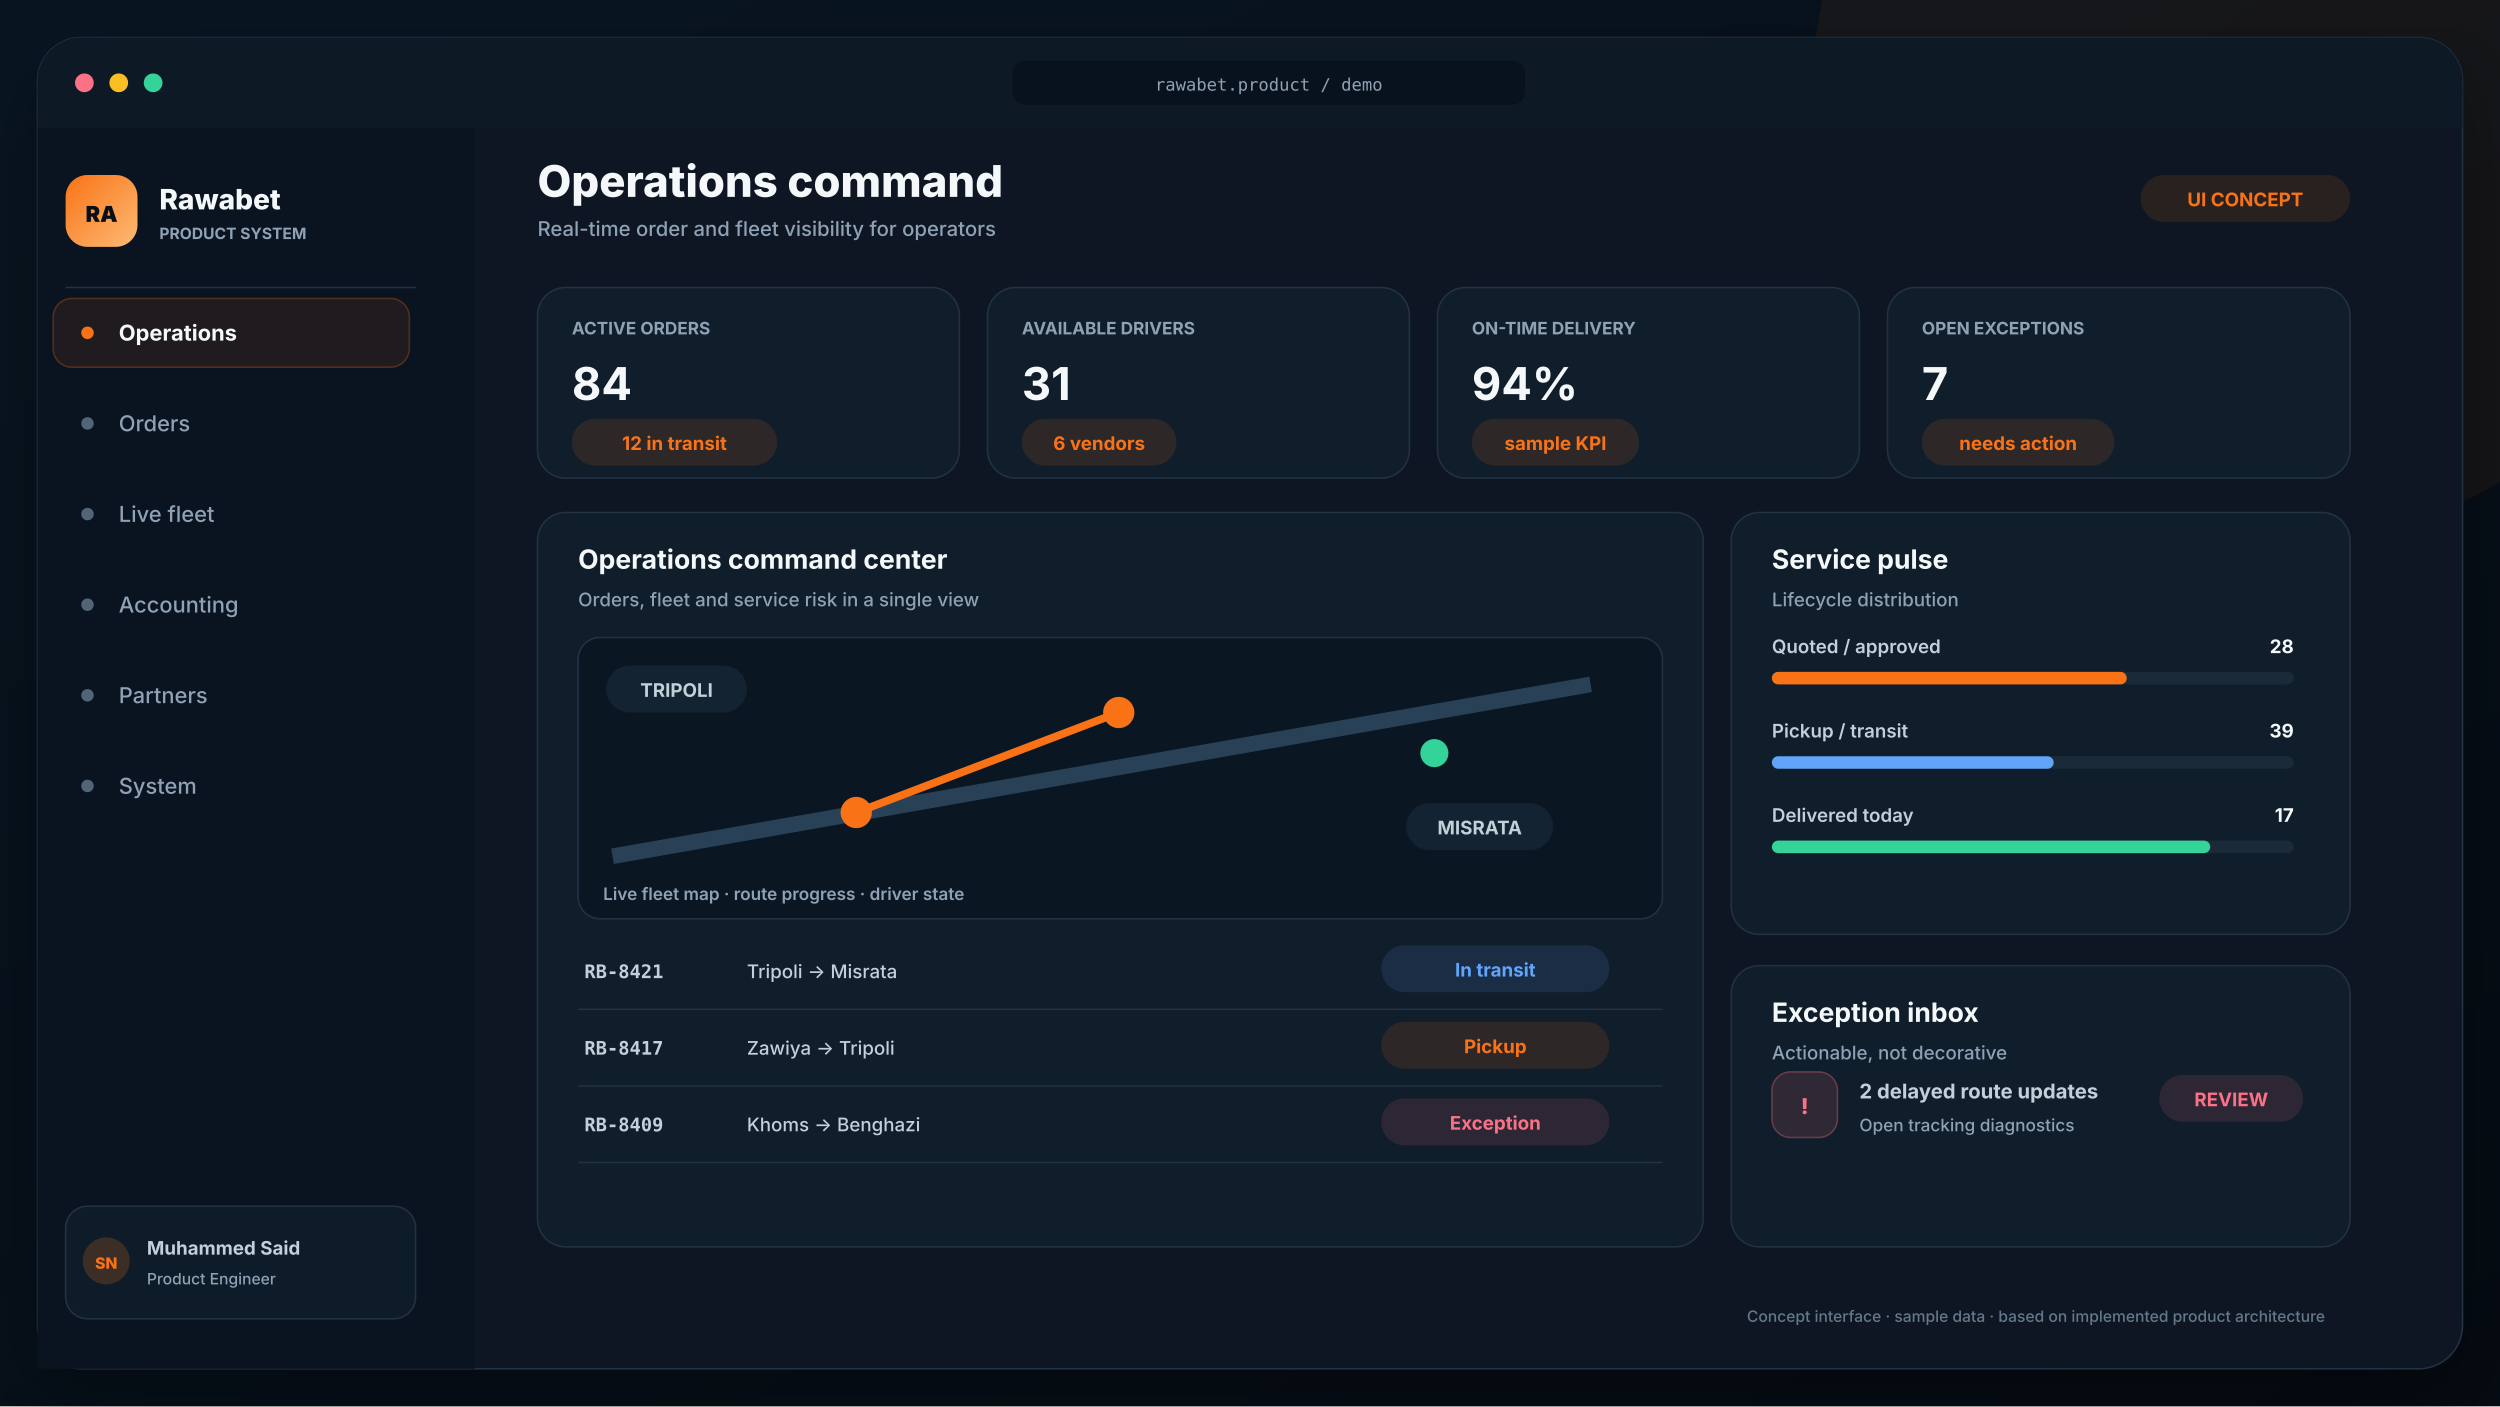
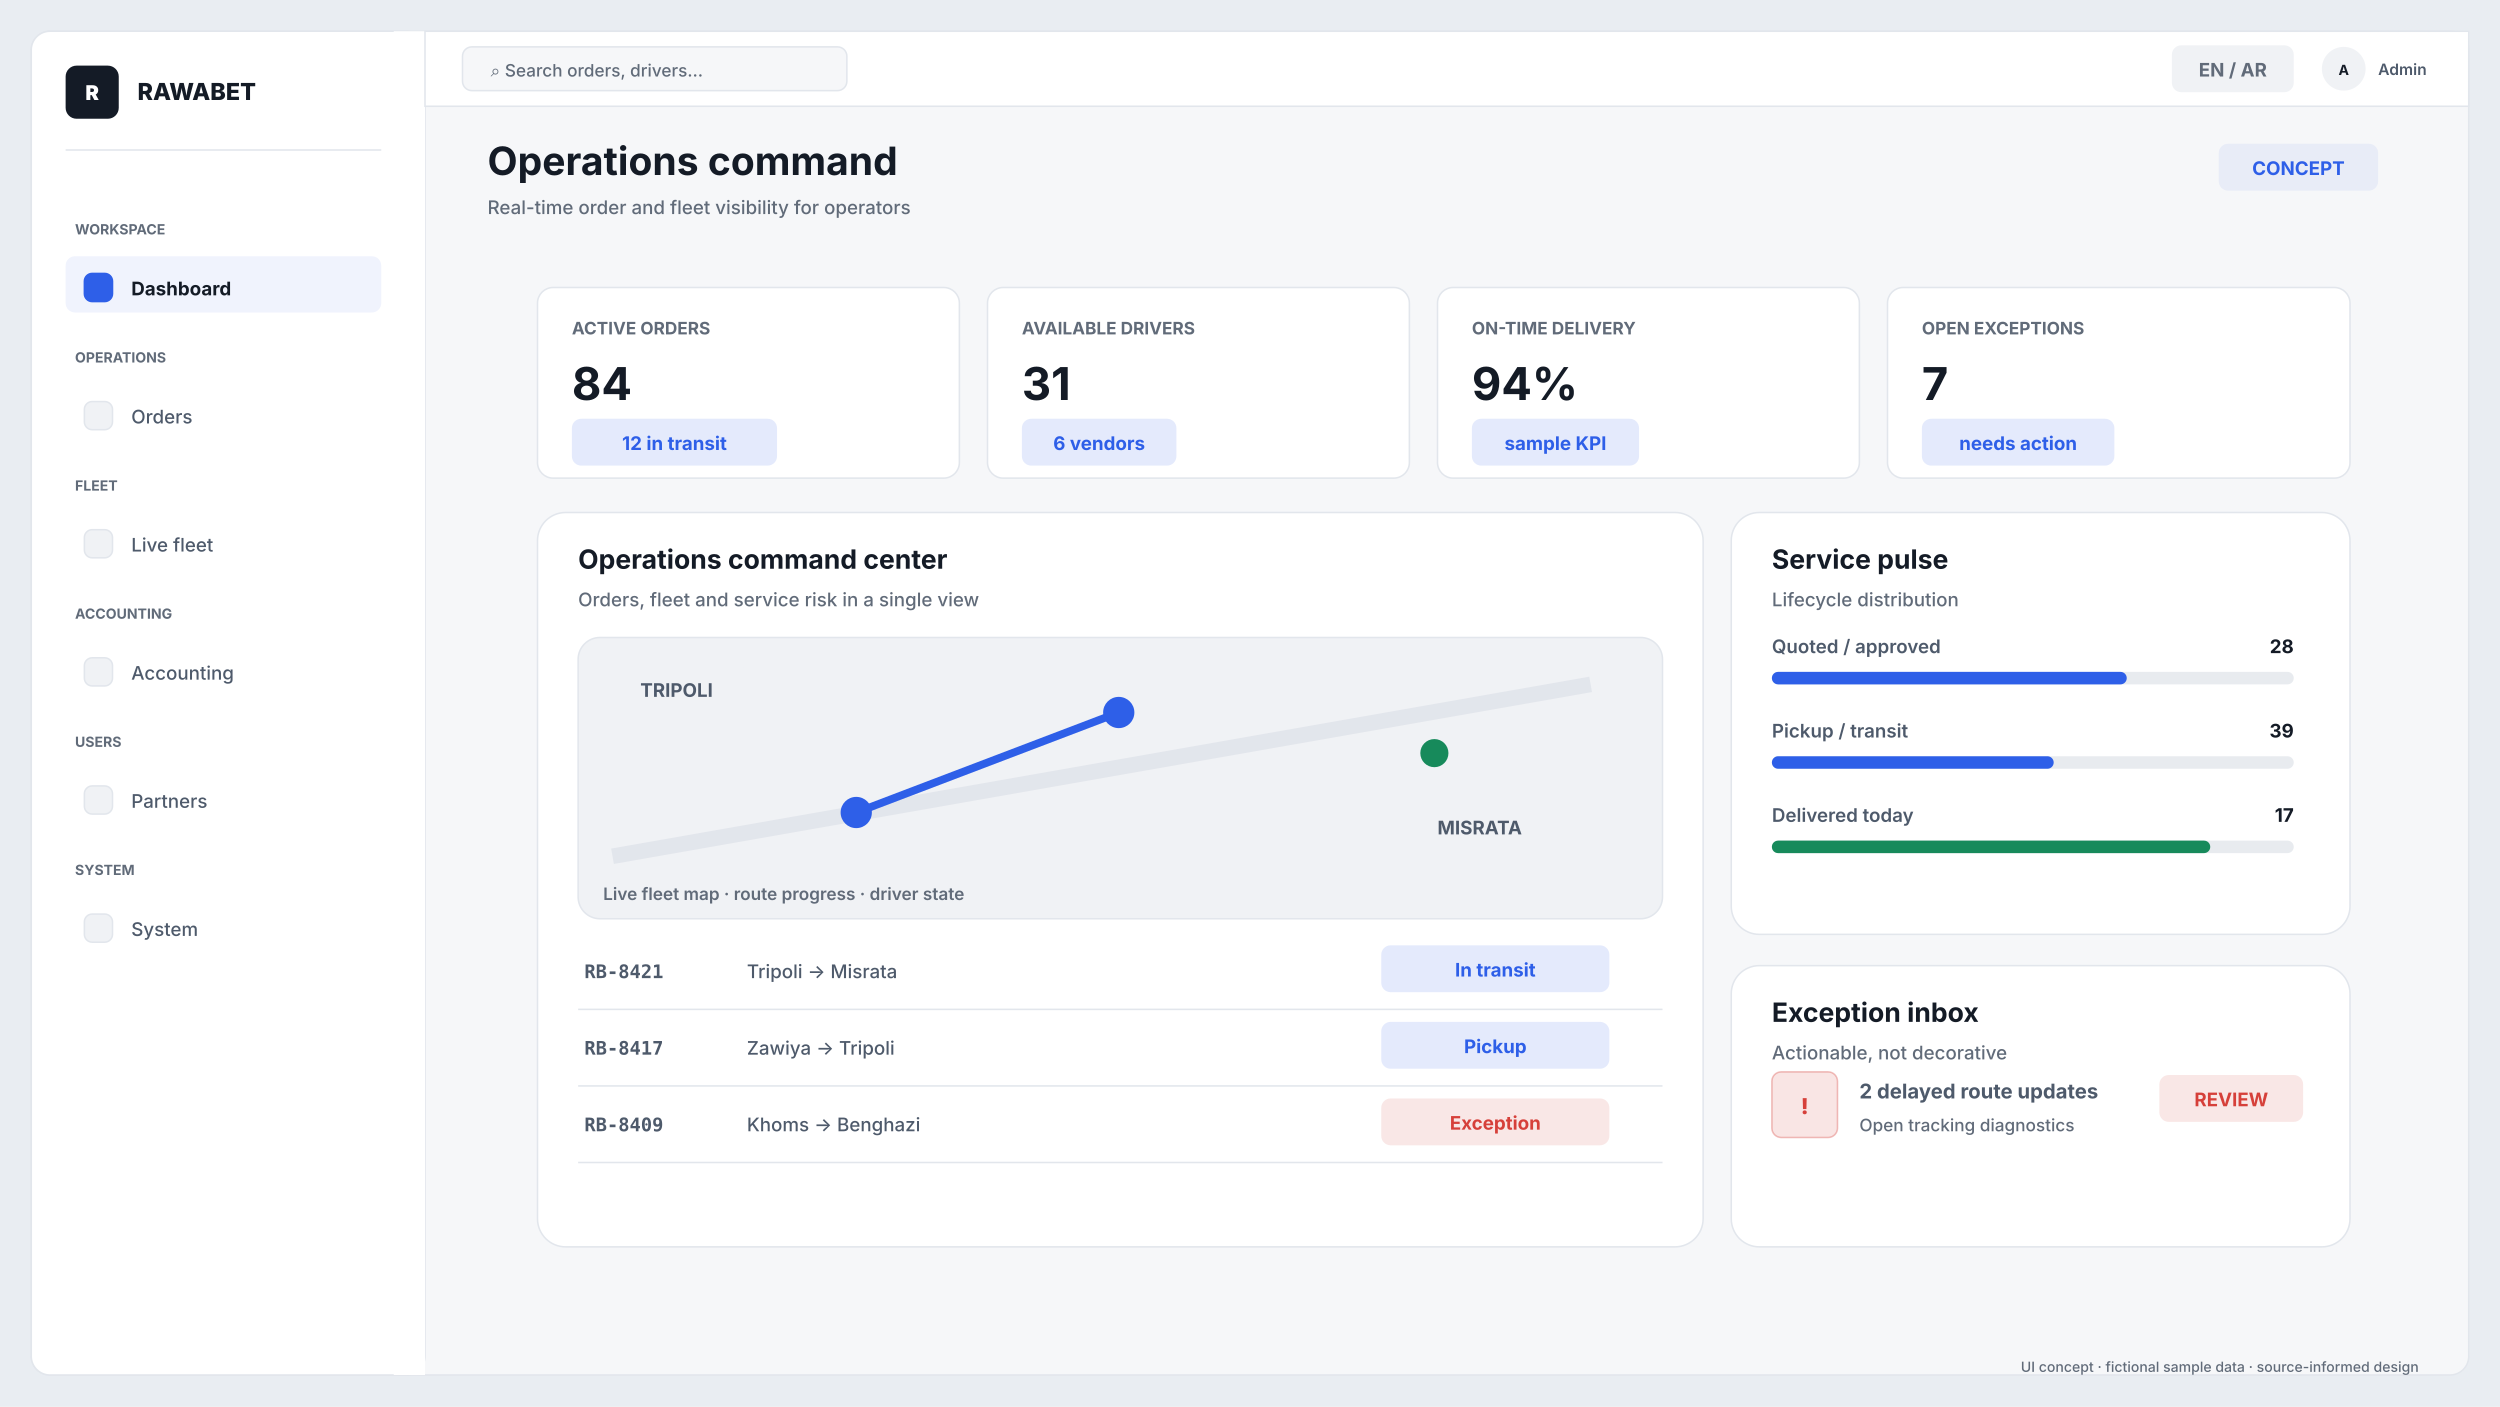
<svg xmlns="http://www.w3.org/2000/svg" width="1600" height="900" viewBox="0 0 1600 900">
  <defs>
-     <linearGradient id="bg" x1="0" y1="0" x2="1" y2="1">
-       <stop stop-color="#081521" />
-       <stop offset="1" stop-color="#050B12" />
+     <linearGradient id="brand" x1="0" y1="0" x2="1" y2="1">
+       <stop stop-color="#2E5FE8" />
+       <stop offset="1" stop-color="#85AAFF" />
    </linearGradient>
-     <linearGradient id="accent" x1="0" y1="0" x2="1" y2="1">
-       <stop stop-color="#F97316" />
-       <stop offset="1" stop-color="#FDBA74" />
-     </linearGradient>
-     <filter id="shadow">
-       <feDropShadow dx="0" dy="18" stdDeviation="28" flood-color="#000" flood-opacity=".35" />
+     <filter id="softShadow">
+       <feDropShadow dx="0" dy="10" stdDeviation="20" flood-color="#172033" flood-opacity=".14" />
    </filter>
  </defs>
-   <rect width="1600" height="900" fill="url(#bg)" />
-   <circle cx="1450" cy="60" r="290" fill="#F97316" opacity=".06" />
-   <rect x="24" y="24" width="1552" height="852" rx="28" fill="#0B1622" stroke="#223243" filter="url(#shadow)" />
-   <rect x="24" y="24" width="1552" height="58" rx="28" fill="#0D1925" />
-   <rect x="24" y="56" width="1552" height="26" fill="#0D1925" />
-   <circle cx="54" cy="53" r="6" fill="#FB7185" stroke="none" />
-   <circle cx="76" cy="53" r="6" fill="#FBBF24" stroke="none" />
-   <circle cx="98" cy="53" r="6" fill="#34D399" stroke="none" />
-   <rect x="648" y="39" width="328" height="28" rx="8" fill="#08121C" stroke="none" stroke-width="1" />
-   <text x="812" y="58" fill="#8FA2B5" font-family="'SFMono-Regular', Consolas, monospace" font-size="11" font-weight="500" text-anchor="middle">rawabet.product / demo</text>
-   <rect x="24" y="82" width="280" height="794" fill="#0A1320" />
-   <rect x="42" y="112" width="46" height="46" rx="14" fill="url(#accent)" stroke="none" stroke-width="1" />
-   <text x="65" y="142" fill="#071019" font-family="Inter, ui-sans-serif, -apple-system, BlinkMacSystemFont, 'Segoe UI', sans-serif" font-size="14" font-weight="850" text-anchor="middle">RA</text>
-   <text x="102" y="134" fill="#F5F8FA" font-family="Inter, ui-sans-serif, -apple-system, BlinkMacSystemFont, 'Segoe UI', sans-serif" font-size="18" font-weight="760" text-anchor="start">Rawabet</text>
-   <text x="102" y="153" fill="#8FA2B5" font-family="Inter, ui-sans-serif, -apple-system, BlinkMacSystemFont, 'Segoe UI', sans-serif" font-size="10" font-weight="700" text-anchor="start">PRODUCT SYSTEM</text>
-   <line x1="42" y1="184" x2="266" y2="184" stroke="#223243" stroke-width="1" />
-   <rect x="34" y="191" width="228" height="44" rx="12" fill="#F9731618" stroke="#F9731644" stroke-width="1" />
-   <circle cx="56" cy="213" r="4" fill="#F97316" stroke="none" />
-   <text x="76" y="218" fill="#F5F8FA" font-family="Inter, ui-sans-serif, -apple-system, BlinkMacSystemFont, 'Segoe UI', sans-serif" font-size="14" font-weight="680" text-anchor="start">Operations</text>
-   <circle cx="56" cy="271" r="4" fill="#526577" stroke="none" />
-   <text x="76" y="276" fill="#8FA2B5" font-family="Inter, ui-sans-serif, -apple-system, BlinkMacSystemFont, 'Segoe UI', sans-serif" font-size="14" font-weight="520" text-anchor="start">Orders</text>
-   <circle cx="56" cy="329" r="4" fill="#526577" stroke="none" />
-   <text x="76" y="334" fill="#8FA2B5" font-family="Inter, ui-sans-serif, -apple-system, BlinkMacSystemFont, 'Segoe UI', sans-serif" font-size="14" font-weight="520" text-anchor="start">Live fleet</text>
-   <circle cx="56" cy="387" r="4" fill="#526577" stroke="none" />
-   <text x="76" y="392" fill="#8FA2B5" font-family="Inter, ui-sans-serif, -apple-system, BlinkMacSystemFont, 'Segoe UI', sans-serif" font-size="14" font-weight="520" text-anchor="start">Accounting</text>
-   <circle cx="56" cy="445" r="4" fill="#526577" stroke="none" />
-   <text x="76" y="450" fill="#8FA2B5" font-family="Inter, ui-sans-serif, -apple-system, BlinkMacSystemFont, 'Segoe UI', sans-serif" font-size="14" font-weight="520" text-anchor="start">Partners</text>
-   <circle cx="56" cy="503" r="4" fill="#526577" stroke="none" />
-   <text x="76" y="508" fill="#8FA2B5" font-family="Inter, ui-sans-serif, -apple-system, BlinkMacSystemFont, 'Segoe UI', sans-serif" font-size="14" font-weight="520" text-anchor="start">System</text>
-   <rect x="42" y="772" width="224" height="72" rx="14" fill="#0E1C29" stroke="#223243" stroke-width="1" />
-   <circle cx="68" cy="807" r="15" fill="#F9731633" stroke="none" />
-   <text x="68" y="812" fill="#F97316" font-family="Inter, ui-sans-serif, -apple-system, BlinkMacSystemFont, 'Segoe UI', sans-serif" font-size="10" font-weight="800" text-anchor="middle">SN</text>
-   <text x="94" y="803" fill="#C3CFD9" font-family="Inter, ui-sans-serif, -apple-system, BlinkMacSystemFont, 'Segoe UI', sans-serif" font-size="12" font-weight="650" text-anchor="start">Muhammed Said</text>
-   <text x="94" y="822" fill="#8FA2B5" font-family="Inter, ui-sans-serif, -apple-system, BlinkMacSystemFont, 'Segoe UI', sans-serif" font-size="10" font-weight="500" text-anchor="start">Product Engineer</text>
-   <text x="344" y="126" fill="#F5F8FA" font-family="Inter, ui-sans-serif, -apple-system, BlinkMacSystemFont, 'Segoe UI', sans-serif" font-size="28" font-weight="760" text-anchor="start">Operations command</text>
-   <text x="344" y="151" fill="#8FA2B5" font-family="Inter, ui-sans-serif, -apple-system, BlinkMacSystemFont, 'Segoe UI', sans-serif" font-size="13" font-weight="500" text-anchor="start">Real-time order and fleet visibility for operators</text>
-   <rect x="1370" y="112" width="134" height="30" rx="15" fill="#F973161F" stroke="none" stroke-width="1" />
-   <text x="1437" y="132" fill="#F97316" font-family="Inter, ui-sans-serif, -apple-system, BlinkMacSystemFont, 'Segoe UI', sans-serif" font-size="12" font-weight="700" text-anchor="middle">UI CONCEPT</text>
-   <rect x="344" y="184" width="270" height="122" rx="18" fill="#101D2A" stroke="#223243" stroke-width="1" />
-   <text x="366" y="214" fill="#8FA2B5" font-family="Inter, ui-sans-serif, -apple-system, BlinkMacSystemFont, 'Segoe UI', sans-serif" font-size="11" font-weight="750" text-anchor="start">ACTIVE ORDERS</text>
-   <text x="366" y="256" fill="#F5F8FA" font-family="Inter, ui-sans-serif, -apple-system, BlinkMacSystemFont, 'Segoe UI', sans-serif" font-size="29" font-weight="750" text-anchor="start">84</text>
-   <rect x="366" y="268" width="131.3" height="30" rx="15" fill="#F9731620" stroke="none" stroke-width="1" />
-   <text x="431.65" y="288" fill="#F97316" font-family="Inter, ui-sans-serif, -apple-system, BlinkMacSystemFont, 'Segoe UI', sans-serif" font-size="12" font-weight="700" text-anchor="middle">12 in transit</text>
-   <rect x="632" y="184" width="270" height="122" rx="18" fill="#101D2A" stroke="#223243" stroke-width="1" />
-   <text x="654" y="214" fill="#8FA2B5" font-family="Inter, ui-sans-serif, -apple-system, BlinkMacSystemFont, 'Segoe UI', sans-serif" font-size="11" font-weight="750" text-anchor="start">AVAILABLE DRIVERS</text>
-   <text x="654" y="256" fill="#F5F8FA" font-family="Inter, ui-sans-serif, -apple-system, BlinkMacSystemFont, 'Segoe UI', sans-serif" font-size="29" font-weight="750" text-anchor="start">31</text>
-   <rect x="654" y="268" width="98.9" height="30" rx="15" fill="#F9731620" stroke="none" stroke-width="1" />
-   <text x="703.45" y="288" fill="#F97316" font-family="Inter, ui-sans-serif, -apple-system, BlinkMacSystemFont, 'Segoe UI', sans-serif" font-size="12" font-weight="700" text-anchor="middle">6 vendors</text>
-   <rect x="920" y="184" width="270" height="122" rx="18" fill="#101D2A" stroke="#223243" stroke-width="1" />
-   <text x="942" y="214" fill="#8FA2B5" font-family="Inter, ui-sans-serif, -apple-system, BlinkMacSystemFont, 'Segoe UI', sans-serif" font-size="11" font-weight="750" text-anchor="start">ON-TIME DELIVERY</text>
-   <text x="942" y="256" fill="#F5F8FA" font-family="Inter, ui-sans-serif, -apple-system, BlinkMacSystemFont, 'Segoe UI', sans-serif" font-size="29" font-weight="750" text-anchor="start">94%</text>
-   <rect x="942" y="268" width="107" height="30" rx="15" fill="#F9731620" stroke="none" stroke-width="1" />
-   <text x="995.5" y="288" fill="#F97316" font-family="Inter, ui-sans-serif, -apple-system, BlinkMacSystemFont, 'Segoe UI', sans-serif" font-size="12" font-weight="700" text-anchor="middle">sample KPI</text>
-   <rect x="1208" y="184" width="296" height="122" rx="18" fill="#101D2A" stroke="#223243" stroke-width="1" />
-   <text x="1230" y="214" fill="#8FA2B5" font-family="Inter, ui-sans-serif, -apple-system, BlinkMacSystemFont, 'Segoe UI', sans-serif" font-size="11" font-weight="750" text-anchor="start">OPEN EXCEPTIONS</text>
-   <text x="1230" y="256" fill="#F5F8FA" font-family="Inter, ui-sans-serif, -apple-system, BlinkMacSystemFont, 'Segoe UI', sans-serif" font-size="29" font-weight="750" text-anchor="start">7</text>
-   <rect x="1230" y="268" width="123.2" height="30" rx="15" fill="#F9731620" stroke="none" stroke-width="1" />
-   <text x="1291.6" y="288" fill="#F97316" font-family="Inter, ui-sans-serif, -apple-system, BlinkMacSystemFont, 'Segoe UI', sans-serif" font-size="12" font-weight="700" text-anchor="middle">needs action</text>
-   <rect x="344" y="328" width="746" height="470" rx="18" fill="#101D2A" stroke="#223243" stroke-width="1" />
-   <text x="370" y="364" fill="#F5F8FA" font-family="Inter, ui-sans-serif, -apple-system, BlinkMacSystemFont, 'Segoe UI', sans-serif" font-size="17" font-weight="720" text-anchor="start">Operations command center</text>
-   <text x="370" y="388" fill="#8FA2B5" font-family="Inter, ui-sans-serif, -apple-system, BlinkMacSystemFont, 'Segoe UI', sans-serif" font-size="12" font-weight="500" text-anchor="start">Orders, fleet and service risk in a single view</text>
-   <rect x="370" y="408" width="694" height="180" rx="14" fill="#0A1722" stroke="#223243" stroke-width="1" />
-   <line x1="392" y1="548" x2="1018" y2="438" stroke="#284156" stroke-width="10" />
-   <line x1="548" y1="520" x2="716" y2="456" stroke="#F97316" stroke-width="5" />
-   <circle cx="548" cy="520" r="10" fill="#F97316" stroke="none" />
-   <circle cx="716" cy="456" r="10" fill="#F97316" stroke="none" />
-   <circle cx="918" cy="482" r="9" fill="#34D399" stroke="none" />
-   <rect x="388" y="426" width="90" height="30" rx="15" fill="#132331" stroke="none" stroke-width="1" />
-   <text x="433" y="446" fill="#C3CFD9" font-family="Inter, ui-sans-serif, -apple-system, BlinkMacSystemFont, 'Segoe UI', sans-serif" font-size="12" font-weight="700" text-anchor="middle">TRIPOLI</text>
-   <rect x="900" y="514" width="94" height="30" rx="15" fill="#132331" stroke="none" stroke-width="1" />
-   <text x="947" y="534" fill="#C3CFD9" font-family="Inter, ui-sans-serif, -apple-system, BlinkMacSystemFont, 'Segoe UI', sans-serif" font-size="12" font-weight="700" text-anchor="middle">MISRATA</text>
-   <text x="386" y="576" fill="#8FA2B5" font-family="Inter, ui-sans-serif, -apple-system, BlinkMacSystemFont, 'Segoe UI', sans-serif" font-size="11" font-weight="600" text-anchor="start">Live fleet map · route progress · driver state</text>
-   <text x="374" y="626" fill="#C3CFD9" font-family="'SFMono-Regular', Consolas, monospace" font-size="12" font-weight="700" text-anchor="start">RB-8421</text>
-   <text x="478" y="626" fill="#C3CFD9" font-family="Inter, ui-sans-serif, -apple-system, BlinkMacSystemFont, 'Segoe UI', sans-serif" font-size="12" font-weight="550" text-anchor="start">Tripoli → Misrata</text>
-   <rect x="884" y="605" width="146" height="30" rx="15" fill="#60A5FA20" stroke="none" stroke-width="1" />
-   <text x="957" y="625" fill="#60A5FA" font-family="Inter, ui-sans-serif, -apple-system, BlinkMacSystemFont, 'Segoe UI', sans-serif" font-size="12" font-weight="700" text-anchor="middle">In transit</text>
-   <line x1="370" y1="646" x2="1064" y2="646" stroke="#223243" stroke-width="1" />
-   <text x="374" y="675" fill="#C3CFD9" font-family="'SFMono-Regular', Consolas, monospace" font-size="12" font-weight="700" text-anchor="start">RB-8417</text>
-   <text x="478" y="675" fill="#C3CFD9" font-family="Inter, ui-sans-serif, -apple-system, BlinkMacSystemFont, 'Segoe UI', sans-serif" font-size="12" font-weight="550" text-anchor="start">Zawiya → Tripoli</text>
-   <rect x="884" y="654" width="146" height="30" rx="15" fill="#F9731620" stroke="none" stroke-width="1" />
-   <text x="957" y="674" fill="#F97316" font-family="Inter, ui-sans-serif, -apple-system, BlinkMacSystemFont, 'Segoe UI', sans-serif" font-size="12" font-weight="700" text-anchor="middle">Pickup</text>
-   <line x1="370" y1="695" x2="1064" y2="695" stroke="#223243" stroke-width="1" />
-   <text x="374" y="724" fill="#C3CFD9" font-family="'SFMono-Regular', Consolas, monospace" font-size="12" font-weight="700" text-anchor="start">RB-8409</text>
-   <text x="478" y="724" fill="#C3CFD9" font-family="Inter, ui-sans-serif, -apple-system, BlinkMacSystemFont, 'Segoe UI', sans-serif" font-size="12" font-weight="550" text-anchor="start">Khoms → Benghazi</text>
-   <rect x="884" y="703" width="146" height="30" rx="15" fill="#FB718520" stroke="none" stroke-width="1" />
-   <text x="957" y="723" fill="#FB7185" font-family="Inter, ui-sans-serif, -apple-system, BlinkMacSystemFont, 'Segoe UI', sans-serif" font-size="12" font-weight="700" text-anchor="middle">Exception</text>
-   <line x1="370" y1="744" x2="1064" y2="744" stroke="#223243" stroke-width="1" />
-   <rect x="1108" y="328" width="396" height="270" rx="18" fill="#101D2A" stroke="#223243" stroke-width="1" />
-   <text x="1134" y="364" fill="#F5F8FA" font-family="Inter, ui-sans-serif, -apple-system, BlinkMacSystemFont, 'Segoe UI', sans-serif" font-size="17" font-weight="720" text-anchor="start">Service pulse</text>
-   <text x="1134" y="388" fill="#8FA2B5" font-family="Inter, ui-sans-serif, -apple-system, BlinkMacSystemFont, 'Segoe UI', sans-serif" font-size="12" font-weight="500" text-anchor="start">Lifecycle distribution</text>
-   <text x="1134" y="418" fill="#C3CFD9" font-family="Inter, ui-sans-serif, -apple-system, BlinkMacSystemFont, 'Segoe UI', sans-serif" font-size="12" font-weight="600" text-anchor="start">Quoted / approved</text>
-   <text x="1468" y="418" fill="#F5F8FA" font-family="Inter, ui-sans-serif, -apple-system, BlinkMacSystemFont, 'Segoe UI', sans-serif" font-size="12" font-weight="700" text-anchor="end">28</text>
-   <rect x="1134" y="430" width="334" height="8" rx="4" fill="#1B2A38" stroke="none" stroke-width="1" />
-   <rect x="1134" y="430" width="227.12" height="8" rx="4" fill="#F97316" stroke="none" stroke-width="1" />
-   <text x="1134" y="472" fill="#C3CFD9" font-family="Inter, ui-sans-serif, -apple-system, BlinkMacSystemFont, 'Segoe UI', sans-serif" font-size="12" font-weight="600" text-anchor="start">Pickup / transit</text>
-   <text x="1468" y="472" fill="#F5F8FA" font-family="Inter, ui-sans-serif, -apple-system, BlinkMacSystemFont, 'Segoe UI', sans-serif" font-size="12" font-weight="700" text-anchor="end">39</text>
-   <rect x="1134" y="484" width="334" height="8" rx="4" fill="#1B2A38" stroke="none" stroke-width="1" />
-   <rect x="1134" y="484" width="180.36" height="8" rx="4" fill="#60A5FA" stroke="none" stroke-width="1" />
-   <text x="1134" y="526" fill="#C3CFD9" font-family="Inter, ui-sans-serif, -apple-system, BlinkMacSystemFont, 'Segoe UI', sans-serif" font-size="12" font-weight="600" text-anchor="start">Delivered today</text>
-   <text x="1468" y="526" fill="#F5F8FA" font-family="Inter, ui-sans-serif, -apple-system, BlinkMacSystemFont, 'Segoe UI', sans-serif" font-size="12" font-weight="700" text-anchor="end">17</text>
-   <rect x="1134" y="538" width="334" height="8" rx="4" fill="#1B2A38" stroke="none" stroke-width="1" />
-   <rect x="1134" y="538" width="280.56" height="8" rx="4" fill="#34D399" stroke="none" stroke-width="1" />
-   <rect x="1108" y="618" width="396" height="180" rx="18" fill="#101D2A" stroke="#223243" stroke-width="1" />
-   <text x="1134" y="654" fill="#F5F8FA" font-family="Inter, ui-sans-serif, -apple-system, BlinkMacSystemFont, 'Segoe UI', sans-serif" font-size="17" font-weight="720" text-anchor="start">Exception inbox</text>
-   <text x="1134" y="678" fill="#8FA2B5" font-family="Inter, ui-sans-serif, -apple-system, BlinkMacSystemFont, 'Segoe UI', sans-serif" font-size="12" font-weight="500" text-anchor="start">Actionable, not decorative</text>
-   <rect x="1134" y="686" width="42" height="42" rx="12" fill="#FB718522" stroke="#FB718555" stroke-width="1" />
-   <text x="1155" y="713" fill="#FB7185" font-family="Inter, ui-sans-serif, -apple-system, BlinkMacSystemFont, 'Segoe UI', sans-serif" font-size="14" font-weight="800" text-anchor="middle">!</text>
-   <text x="1190" y="703" fill="#C3CFD9" font-family="Inter, ui-sans-serif, -apple-system, BlinkMacSystemFont, 'Segoe UI', sans-serif" font-size="13" font-weight="650" text-anchor="start">2 delayed route updates</text>
-   <text x="1190" y="724" fill="#8FA2B5" font-family="Inter, ui-sans-serif, -apple-system, BlinkMacSystemFont, 'Segoe UI', sans-serif" font-size="11" font-weight="500" text-anchor="start">Open tracking diagnostics</text>
-   <rect x="1382" y="688" width="92" height="30" rx="15" fill="#FB718520" stroke="none" stroke-width="1" />
-   <text x="1428" y="708" fill="#FB7185" font-family="Inter, ui-sans-serif, -apple-system, BlinkMacSystemFont, 'Segoe UI', sans-serif" font-size="12" font-weight="700" text-anchor="middle">REVIEW</text>
-   <text x="1488" y="846" fill="#64788B" font-family="Inter, ui-sans-serif, -apple-system, BlinkMacSystemFont, 'Segoe UI', sans-serif" font-size="10" font-weight="500" text-anchor="end">Concept interface · sample data · based on implemented product architecture</text>
+   <rect width="1600" height="900" fill="#E9EDF2" />
+   <rect x="20" y="20" width="1560" height="860" rx="12" fill="#F6F7F9" stroke="#E2E6EC" stroke-width="1" />
+   <rect x="20" y="20" width="252" height="860" rx="12" fill="#FFFFFF" stroke="#E2E6EC" stroke-width="1" />
+   <rect x="252" y="20" width="20" height="860" rx="0" fill="#FFFFFF" stroke="none" stroke-width="1" />
+   <rect x="42" y="42" width="34" height="34" rx="7" fill="#141B26" stroke="none" stroke-width="1" />
+   <text x="59" y="64" fill="#FFFFFF" font-family="Inter, ui-sans-serif, sans-serif" font-size="13" font-weight="850" text-anchor="middle">R</text>
+   <text x="88" y="64" fill="#141B26" font-family="Inter, ui-sans-serif, sans-serif" font-size="15" font-weight="780" text-anchor="start">RAWABET</text>
+   <line x1="42" y1="96" x2="244" y2="96" stroke="#E2E6EC" stroke-width="1" />
+   <text x="48" y="150" fill="#616B79" font-family="Inter, ui-sans-serif, sans-serif" font-size="9" font-weight="750" text-anchor="start">WORKSPACE</text>
+   <rect x="42" y="164" width="202" height="36" rx="6" fill="#2E5FE812" stroke="none" stroke-width="1" />
+   <rect x="54" y="175" width="18" height="18" rx="5" fill="#2E5FE8" stroke="#2E5FE8" stroke-width="1" />
+   <text x="84" y="189" fill="#141B26" font-family="Inter, ui-sans-serif, sans-serif" font-size="12" font-weight="680" text-anchor="start">Dashboard</text>
+   <text x="48" y="232" fill="#616B79" font-family="Inter, ui-sans-serif, sans-serif" font-size="9" font-weight="750" text-anchor="start">OPERATIONS</text>
+   <rect x="54" y="257" width="18" height="18" rx="5" fill="#F0F2F5" stroke="#E2E6EC" stroke-width="1" />
+   <text x="84" y="271" fill="#4E5A6B" font-family="Inter, ui-sans-serif, sans-serif" font-size="12" font-weight="550" text-anchor="start">Orders</text>
+   <text x="48" y="314" fill="#616B79" font-family="Inter, ui-sans-serif, sans-serif" font-size="9" font-weight="750" text-anchor="start">FLEET</text>
+   <rect x="54" y="339" width="18" height="18" rx="5" fill="#F0F2F5" stroke="#E2E6EC" stroke-width="1" />
+   <text x="84" y="353" fill="#4E5A6B" font-family="Inter, ui-sans-serif, sans-serif" font-size="12" font-weight="550" text-anchor="start">Live fleet</text>
+   <text x="48" y="396" fill="#616B79" font-family="Inter, ui-sans-serif, sans-serif" font-size="9" font-weight="750" text-anchor="start">ACCOUNTING</text>
+   <rect x="54" y="421" width="18" height="18" rx="5" fill="#F0F2F5" stroke="#E2E6EC" stroke-width="1" />
+   <text x="84" y="435" fill="#4E5A6B" font-family="Inter, ui-sans-serif, sans-serif" font-size="12" font-weight="550" text-anchor="start">Accounting</text>
+   <text x="48" y="478" fill="#616B79" font-family="Inter, ui-sans-serif, sans-serif" font-size="9" font-weight="750" text-anchor="start">USERS</text>
+   <rect x="54" y="503" width="18" height="18" rx="5" fill="#F0F2F5" stroke="#E2E6EC" stroke-width="1" />
+   <text x="84" y="517" fill="#4E5A6B" font-family="Inter, ui-sans-serif, sans-serif" font-size="12" font-weight="550" text-anchor="start">Partners</text>
+   <text x="48" y="560" fill="#616B79" font-family="Inter, ui-sans-serif, sans-serif" font-size="9" font-weight="750" text-anchor="start">SYSTEM</text>
+   <rect x="54" y="585" width="18" height="18" rx="5" fill="#F0F2F5" stroke="#E2E6EC" stroke-width="1" />
+   <text x="84" y="599" fill="#4E5A6B" font-family="Inter, ui-sans-serif, sans-serif" font-size="12" font-weight="550" text-anchor="start">System</text>
+   <rect x="272" y="20" width="1308" height="48" rx="0" fill="#FFFFFF" stroke="#E2E6EC" stroke-width="1" />
+   <rect x="296" y="30" width="246" height="28" rx="6" fill="#F6F7F9" stroke="#E2E6EC" stroke-width="1" />
+   <text x="314" y="49" fill="#616B79" font-family="Inter, ui-sans-serif, sans-serif" font-size="11" font-weight="500" text-anchor="start">⌕  Search orders, drivers…</text>
+   <rect x="1390" y="29" width="78" height="30" rx="6" fill="#F0F2F5" stroke="none" stroke-width="1" />
+   <text x="1429" y="49" fill="#616B79" font-family="Inter, ui-sans-serif, sans-serif" font-size="12" font-weight="700" text-anchor="middle">EN / AR</text>
+   <circle cx="1500" cy="44" r="14" fill="#F0F2F5" stroke="none" />
+   <text x="1500" y="48" fill="#141B26" font-family="Inter, ui-sans-serif, sans-serif" font-size="9" font-weight="750" text-anchor="middle">A</text>
+   <text x="1522" y="48" fill="#4E5A6B" font-family="Inter, ui-sans-serif, sans-serif" font-size="10" font-weight="600" text-anchor="start">Admin</text>
+   <text x="312" y="112" fill="#141B26" font-family="Inter, ui-sans-serif, sans-serif" font-size="25" font-weight="720" text-anchor="start">Operations command</text>
+   <text x="312" y="137" fill="#616B79" font-family="Inter, ui-sans-serif, sans-serif" font-size="12" font-weight="500" text-anchor="start">Real-time order and fleet visibility for operators</text>
+   <rect x="1420" y="92" width="102" height="30" rx="6" fill="#2E5FE812" stroke="none" stroke-width="1" />
+   <text x="1471" y="112" fill="#2E5FE8" font-family="Inter, ui-sans-serif, sans-serif" font-size="12" font-weight="700" text-anchor="middle">CONCEPT</text>
+   <rect x="344" y="184" width="270" height="122" rx="10" fill="#FFFFFF" stroke="#E2E6EC" stroke-width="1" />
+   <text x="366" y="214" fill="#616B79" font-family="Inter, ui-sans-serif, sans-serif" font-size="11" font-weight="750" text-anchor="start">ACTIVE ORDERS</text>
+   <text x="366" y="256" fill="#141B26" font-family="Inter, ui-sans-serif, sans-serif" font-size="29" font-weight="750" text-anchor="start">84</text>
+   <rect x="366" y="268" width="131.3" height="30" rx="6" fill="#2E5FE820" stroke="none" stroke-width="1" />
+   <text x="431.65" y="288" fill="#2E5FE8" font-family="Inter, ui-sans-serif, sans-serif" font-size="12" font-weight="700" text-anchor="middle">12 in transit</text>
+   <rect x="632" y="184" width="270" height="122" rx="10" fill="#FFFFFF" stroke="#E2E6EC" stroke-width="1" />
+   <text x="654" y="214" fill="#616B79" font-family="Inter, ui-sans-serif, sans-serif" font-size="11" font-weight="750" text-anchor="start">AVAILABLE DRIVERS</text>
+   <text x="654" y="256" fill="#141B26" font-family="Inter, ui-sans-serif, sans-serif" font-size="29" font-weight="750" text-anchor="start">31</text>
+   <rect x="654" y="268" width="98.9" height="30" rx="6" fill="#2E5FE820" stroke="none" stroke-width="1" />
+   <text x="703.45" y="288" fill="#2E5FE8" font-family="Inter, ui-sans-serif, sans-serif" font-size="12" font-weight="700" text-anchor="middle">6 vendors</text>
+   <rect x="920" y="184" width="270" height="122" rx="10" fill="#FFFFFF" stroke="#E2E6EC" stroke-width="1" />
+   <text x="942" y="214" fill="#616B79" font-family="Inter, ui-sans-serif, sans-serif" font-size="11" font-weight="750" text-anchor="start">ON-TIME DELIVERY</text>
+   <text x="942" y="256" fill="#141B26" font-family="Inter, ui-sans-serif, sans-serif" font-size="29" font-weight="750" text-anchor="start">94%</text>
+   <rect x="942" y="268" width="107" height="30" rx="6" fill="#2E5FE820" stroke="none" stroke-width="1" />
+   <text x="995.5" y="288" fill="#2E5FE8" font-family="Inter, ui-sans-serif, sans-serif" font-size="12" font-weight="700" text-anchor="middle">sample KPI</text>
+   <rect x="1208" y="184" width="296" height="122" rx="10" fill="#FFFFFF" stroke="#E2E6EC" stroke-width="1" />
+   <text x="1230" y="214" fill="#616B79" font-family="Inter, ui-sans-serif, sans-serif" font-size="11" font-weight="750" text-anchor="start">OPEN EXCEPTIONS</text>
+   <text x="1230" y="256" fill="#141B26" font-family="Inter, ui-sans-serif, sans-serif" font-size="29" font-weight="750" text-anchor="start">7</text>
+   <rect x="1230" y="268" width="123.2" height="30" rx="6" fill="#2E5FE820" stroke="none" stroke-width="1" />
+   <text x="1291.6" y="288" fill="#2E5FE8" font-family="Inter, ui-sans-serif, sans-serif" font-size="12" font-weight="700" text-anchor="middle">needs action</text>
+   <rect x="344" y="328" width="746" height="470" rx="18" fill="#FFFFFF" stroke="#E2E6EC" stroke-width="1" />
+   <text x="370" y="364" fill="#141B26" font-family="Inter, ui-sans-serif, sans-serif" font-size="17" font-weight="720" text-anchor="start">Operations command center</text>
+   <text x="370" y="388" fill="#616B79" font-family="Inter, ui-sans-serif, sans-serif" font-size="12" font-weight="500" text-anchor="start">Orders, fleet and service risk in a single view</text>
+   <rect x="370" y="408" width="694" height="180" rx="14" fill="#F0F2F5" stroke="#E2E6EC" stroke-width="1" />
+   <line x1="392" y1="548" x2="1018" y2="438" stroke="#E2E6EC" stroke-width="10" />
+   <line x1="548" y1="520" x2="716" y2="456" stroke="#2E5FE8" stroke-width="5" />
+   <circle cx="548" cy="520" r="10" fill="#2E5FE8" stroke="none" />
+   <circle cx="716" cy="456" r="10" fill="#2E5FE8" stroke="none" />
+   <circle cx="918" cy="482" r="9" fill="#178A5B" stroke="none" />
+   <rect x="388" y="426" width="90" height="30" rx="6" fill="#F0F2F5" stroke="none" stroke-width="1" />
+   <text x="433" y="446" fill="#4E5A6B" font-family="Inter, ui-sans-serif, sans-serif" font-size="12" font-weight="700" text-anchor="middle">TRIPOLI</text>
+   <rect x="900" y="514" width="94" height="30" rx="6" fill="#F0F2F5" stroke="none" stroke-width="1" />
+   <text x="947" y="534" fill="#4E5A6B" font-family="Inter, ui-sans-serif, sans-serif" font-size="12" font-weight="700" text-anchor="middle">MISRATA</text>
+   <text x="386" y="576" fill="#616B79" font-family="Inter, ui-sans-serif, sans-serif" font-size="11" font-weight="600" text-anchor="start">Live fleet map · route progress · driver state</text>
+   <text x="374" y="626" fill="#4E5A6B" font-family="'SFMono-Regular', Consolas, monospace" font-size="12" font-weight="700" text-anchor="start">RB-8421</text>
+   <text x="478" y="626" fill="#4E5A6B" font-family="Inter, ui-sans-serif, sans-serif" font-size="12" font-weight="550" text-anchor="start">Tripoli → Misrata</text>
+   <rect x="884" y="605" width="146" height="30" rx="6" fill="#2E5FE820" stroke="none" stroke-width="1" />
+   <text x="957" y="625" fill="#2E5FE8" font-family="Inter, ui-sans-serif, sans-serif" font-size="12" font-weight="700" text-anchor="middle">In transit</text>
+   <line x1="370" y1="646" x2="1064" y2="646" stroke="#E2E6EC" stroke-width="1" />
+   <text x="374" y="675" fill="#4E5A6B" font-family="'SFMono-Regular', Consolas, monospace" font-size="12" font-weight="700" text-anchor="start">RB-8417</text>
+   <text x="478" y="675" fill="#4E5A6B" font-family="Inter, ui-sans-serif, sans-serif" font-size="12" font-weight="550" text-anchor="start">Zawiya → Tripoli</text>
+   <rect x="884" y="654" width="146" height="30" rx="6" fill="#2E5FE820" stroke="none" stroke-width="1" />
+   <text x="957" y="674" fill="#2E5FE8" font-family="Inter, ui-sans-serif, sans-serif" font-size="12" font-weight="700" text-anchor="middle">Pickup</text>
+   <line x1="370" y1="695" x2="1064" y2="695" stroke="#E2E6EC" stroke-width="1" />
+   <text x="374" y="724" fill="#4E5A6B" font-family="'SFMono-Regular', Consolas, monospace" font-size="12" font-weight="700" text-anchor="start">RB-8409</text>
+   <text x="478" y="724" fill="#4E5A6B" font-family="Inter, ui-sans-serif, sans-serif" font-size="12" font-weight="550" text-anchor="start">Khoms → Benghazi</text>
+   <rect x="884" y="703" width="146" height="30" rx="6" fill="#D6403A20" stroke="none" stroke-width="1" />
+   <text x="957" y="723" fill="#D6403A" font-family="Inter, ui-sans-serif, sans-serif" font-size="12" font-weight="700" text-anchor="middle">Exception</text>
+   <line x1="370" y1="744" x2="1064" y2="744" stroke="#E2E6EC" stroke-width="1" />
+   <rect x="1108" y="328" width="396" height="270" rx="18" fill="#FFFFFF" stroke="#E2E6EC" stroke-width="1" />
+   <text x="1134" y="364" fill="#141B26" font-family="Inter, ui-sans-serif, sans-serif" font-size="17" font-weight="720" text-anchor="start">Service pulse</text>
+   <text x="1134" y="388" fill="#616B79" font-family="Inter, ui-sans-serif, sans-serif" font-size="12" font-weight="500" text-anchor="start">Lifecycle distribution</text>
+   <text x="1134" y="418" fill="#4E5A6B" font-family="Inter, ui-sans-serif, sans-serif" font-size="12" font-weight="600" text-anchor="start">Quoted / approved</text>
+   <text x="1468" y="418" fill="#141B26" font-family="Inter, ui-sans-serif, sans-serif" font-size="12" font-weight="700" text-anchor="end">28</text>
+   <rect x="1134" y="430" width="334" height="8" rx="4" fill="#E8EBEF" stroke="none" stroke-width="1" />
+   <rect x="1134" y="430" width="227.12" height="8" rx="4" fill="#2E5FE8" stroke="none" stroke-width="1" />
+   <text x="1134" y="472" fill="#4E5A6B" font-family="Inter, ui-sans-serif, sans-serif" font-size="12" font-weight="600" text-anchor="start">Pickup / transit</text>
+   <text x="1468" y="472" fill="#141B26" font-family="Inter, ui-sans-serif, sans-serif" font-size="12" font-weight="700" text-anchor="end">39</text>
+   <rect x="1134" y="484" width="334" height="8" rx="4" fill="#E8EBEF" stroke="none" stroke-width="1" />
+   <rect x="1134" y="484" width="180.36" height="8" rx="4" fill="#2E5FE8" stroke="none" stroke-width="1" />
+   <text x="1134" y="526" fill="#4E5A6B" font-family="Inter, ui-sans-serif, sans-serif" font-size="12" font-weight="600" text-anchor="start">Delivered today</text>
+   <text x="1468" y="526" fill="#141B26" font-family="Inter, ui-sans-serif, sans-serif" font-size="12" font-weight="700" text-anchor="end">17</text>
+   <rect x="1134" y="538" width="334" height="8" rx="4" fill="#E8EBEF" stroke="none" stroke-width="1" />
+   <rect x="1134" y="538" width="280.56" height="8" rx="4" fill="#178A5B" stroke="none" stroke-width="1" />
+   <rect x="1108" y="618" width="396" height="180" rx="18" fill="#FFFFFF" stroke="#E2E6EC" stroke-width="1" />
+   <text x="1134" y="654" fill="#141B26" font-family="Inter, ui-sans-serif, sans-serif" font-size="17" font-weight="720" text-anchor="start">Exception inbox</text>
+   <text x="1134" y="678" fill="#616B79" font-family="Inter, ui-sans-serif, sans-serif" font-size="12" font-weight="500" text-anchor="start">Actionable, not decorative</text>
+   <rect x="1134" y="686" width="42" height="42" rx="6" fill="#D6403A22" stroke="#D6403A55" stroke-width="1" />
+   <text x="1155" y="713" fill="#D6403A" font-family="Inter, ui-sans-serif, sans-serif" font-size="14" font-weight="800" text-anchor="middle">!</text>
+   <text x="1190" y="703" fill="#4E5A6B" font-family="Inter, ui-sans-serif, sans-serif" font-size="13" font-weight="650" text-anchor="start">2 delayed route updates</text>
+   <text x="1190" y="724" fill="#616B79" font-family="Inter, ui-sans-serif, sans-serif" font-size="11" font-weight="500" text-anchor="start">Open tracking diagnostics</text>
+   <rect x="1382" y="688" width="92" height="30" rx="6" fill="#D6403A20" stroke="none" stroke-width="1" />
+   <text x="1428" y="708" fill="#D6403A" font-family="Inter, ui-sans-serif, sans-serif" font-size="12" font-weight="700" text-anchor="middle">REVIEW</text>
+   <text x="1548" y="878" fill="#616B79" font-family="Inter, ui-sans-serif, sans-serif" font-size="9" font-weight="500" text-anchor="end">UI concept · fictional sample data · source-informed design</text>
</svg>
